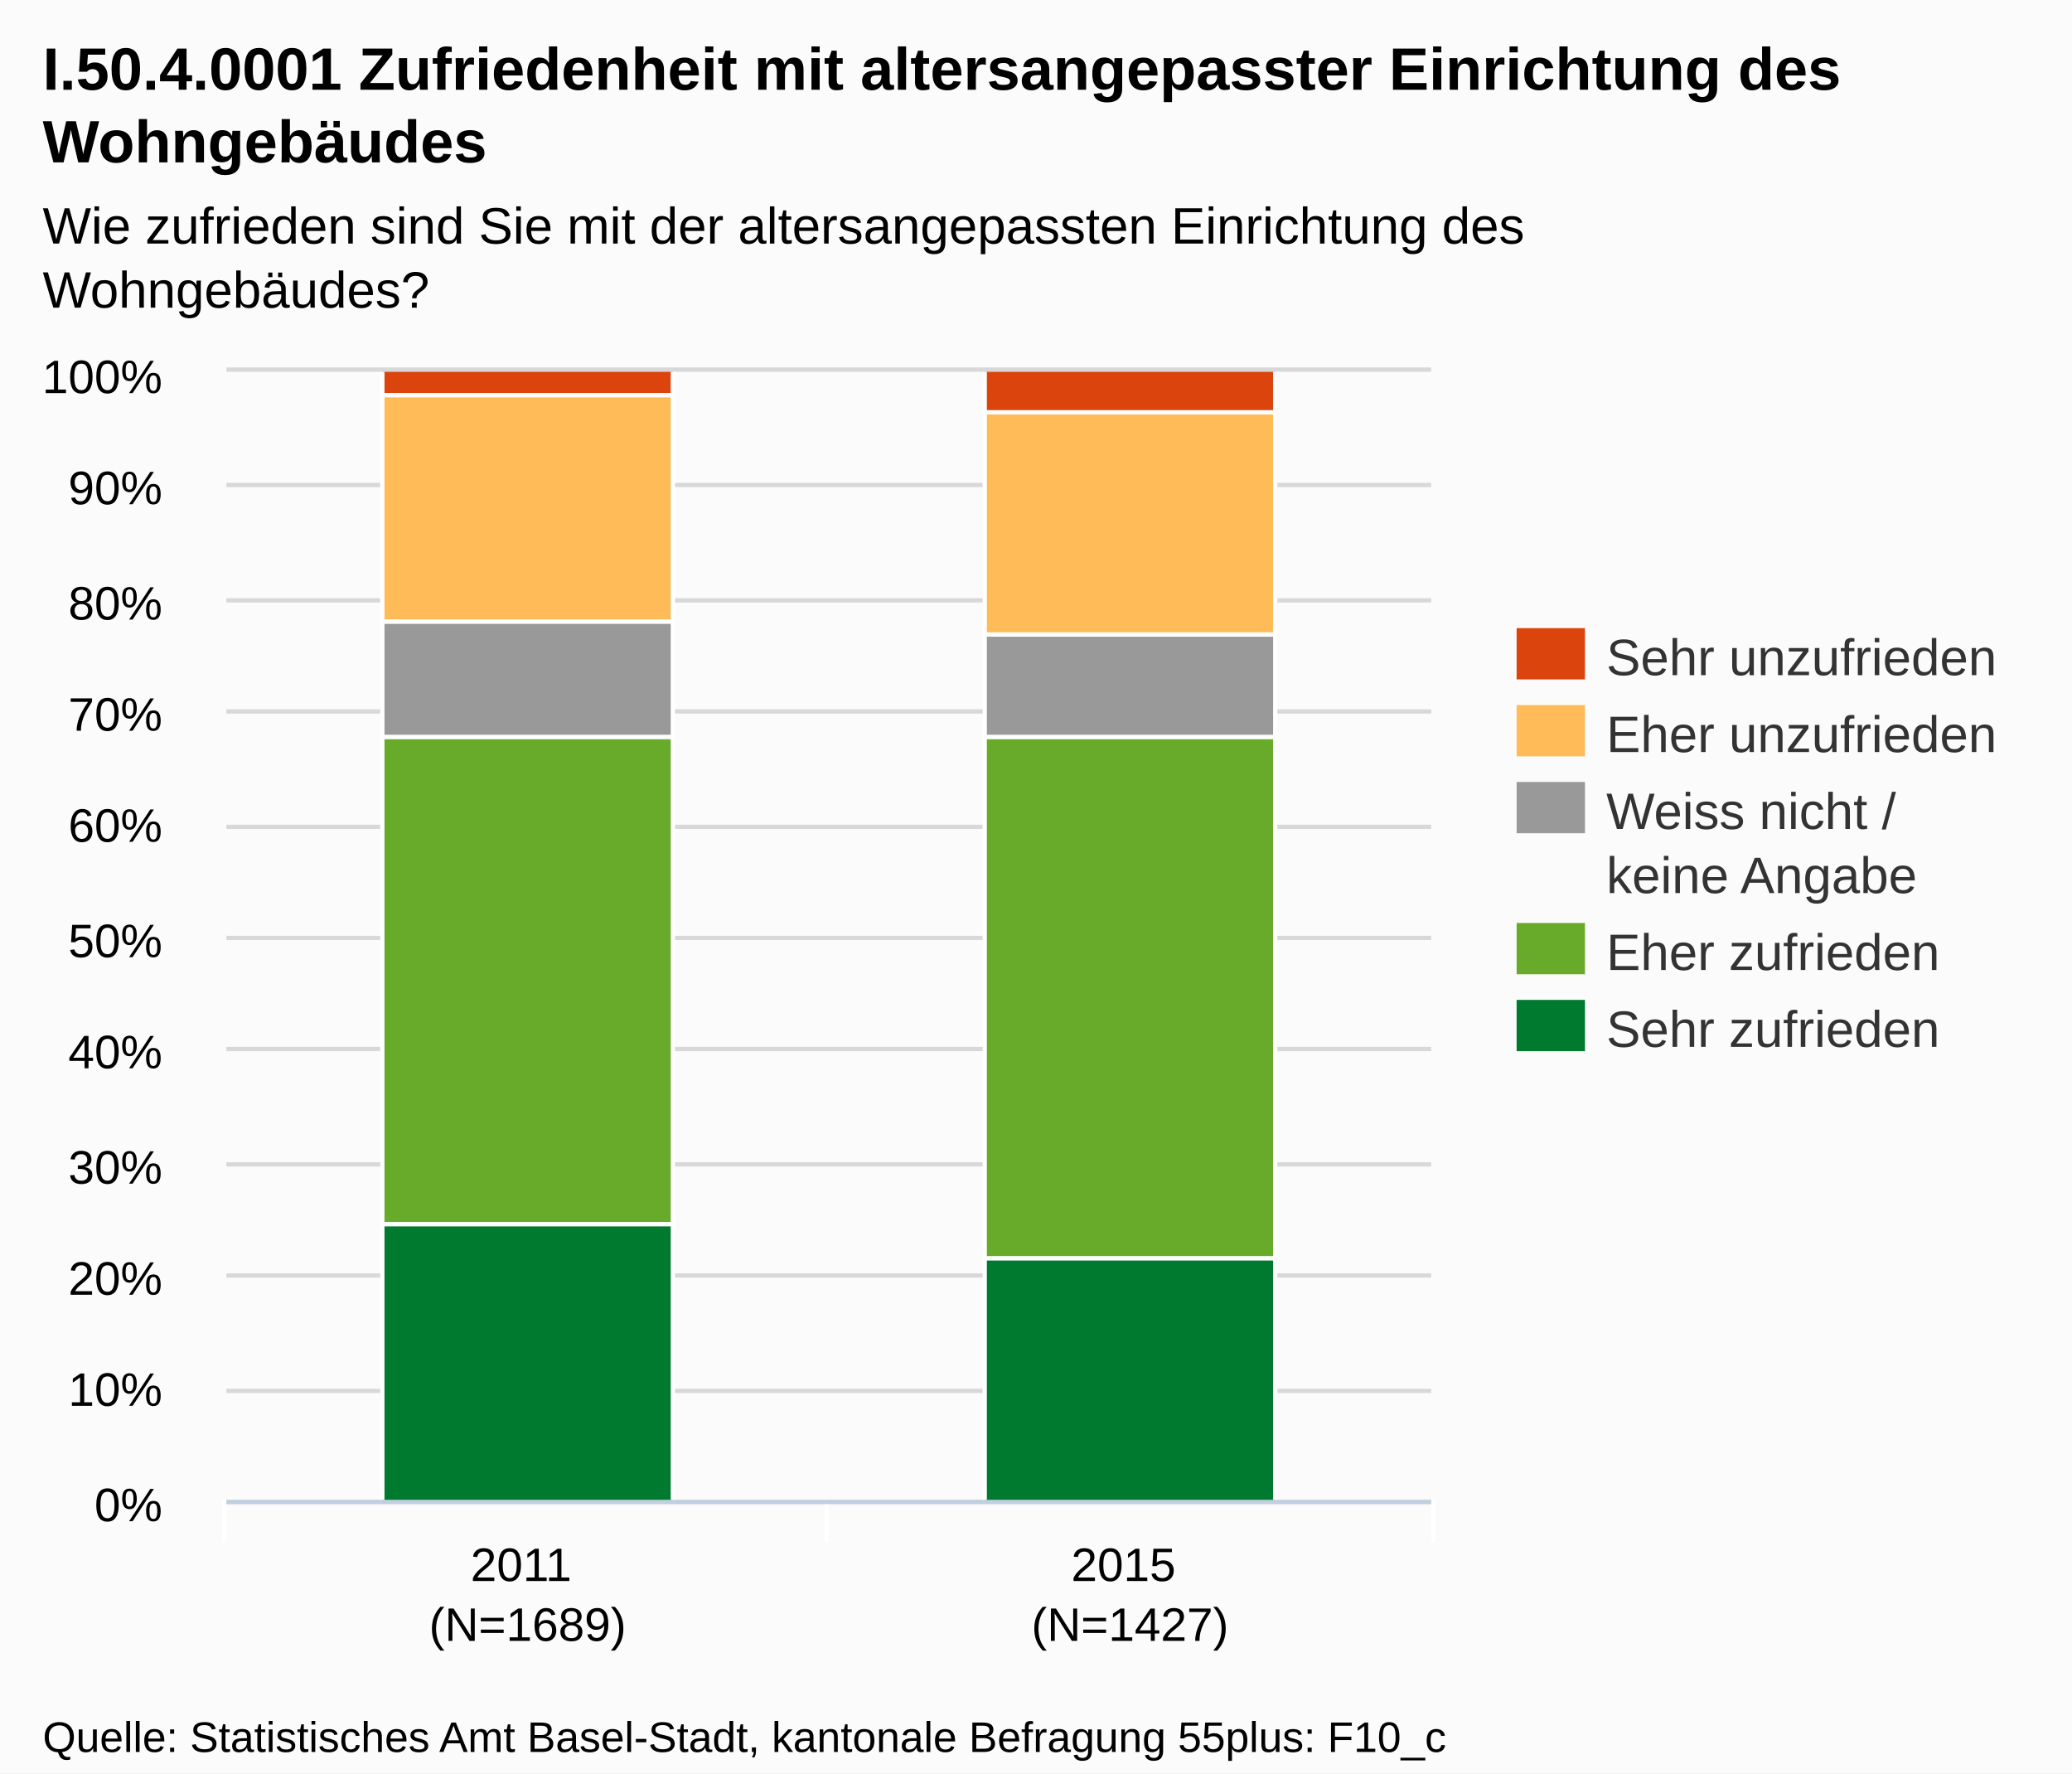
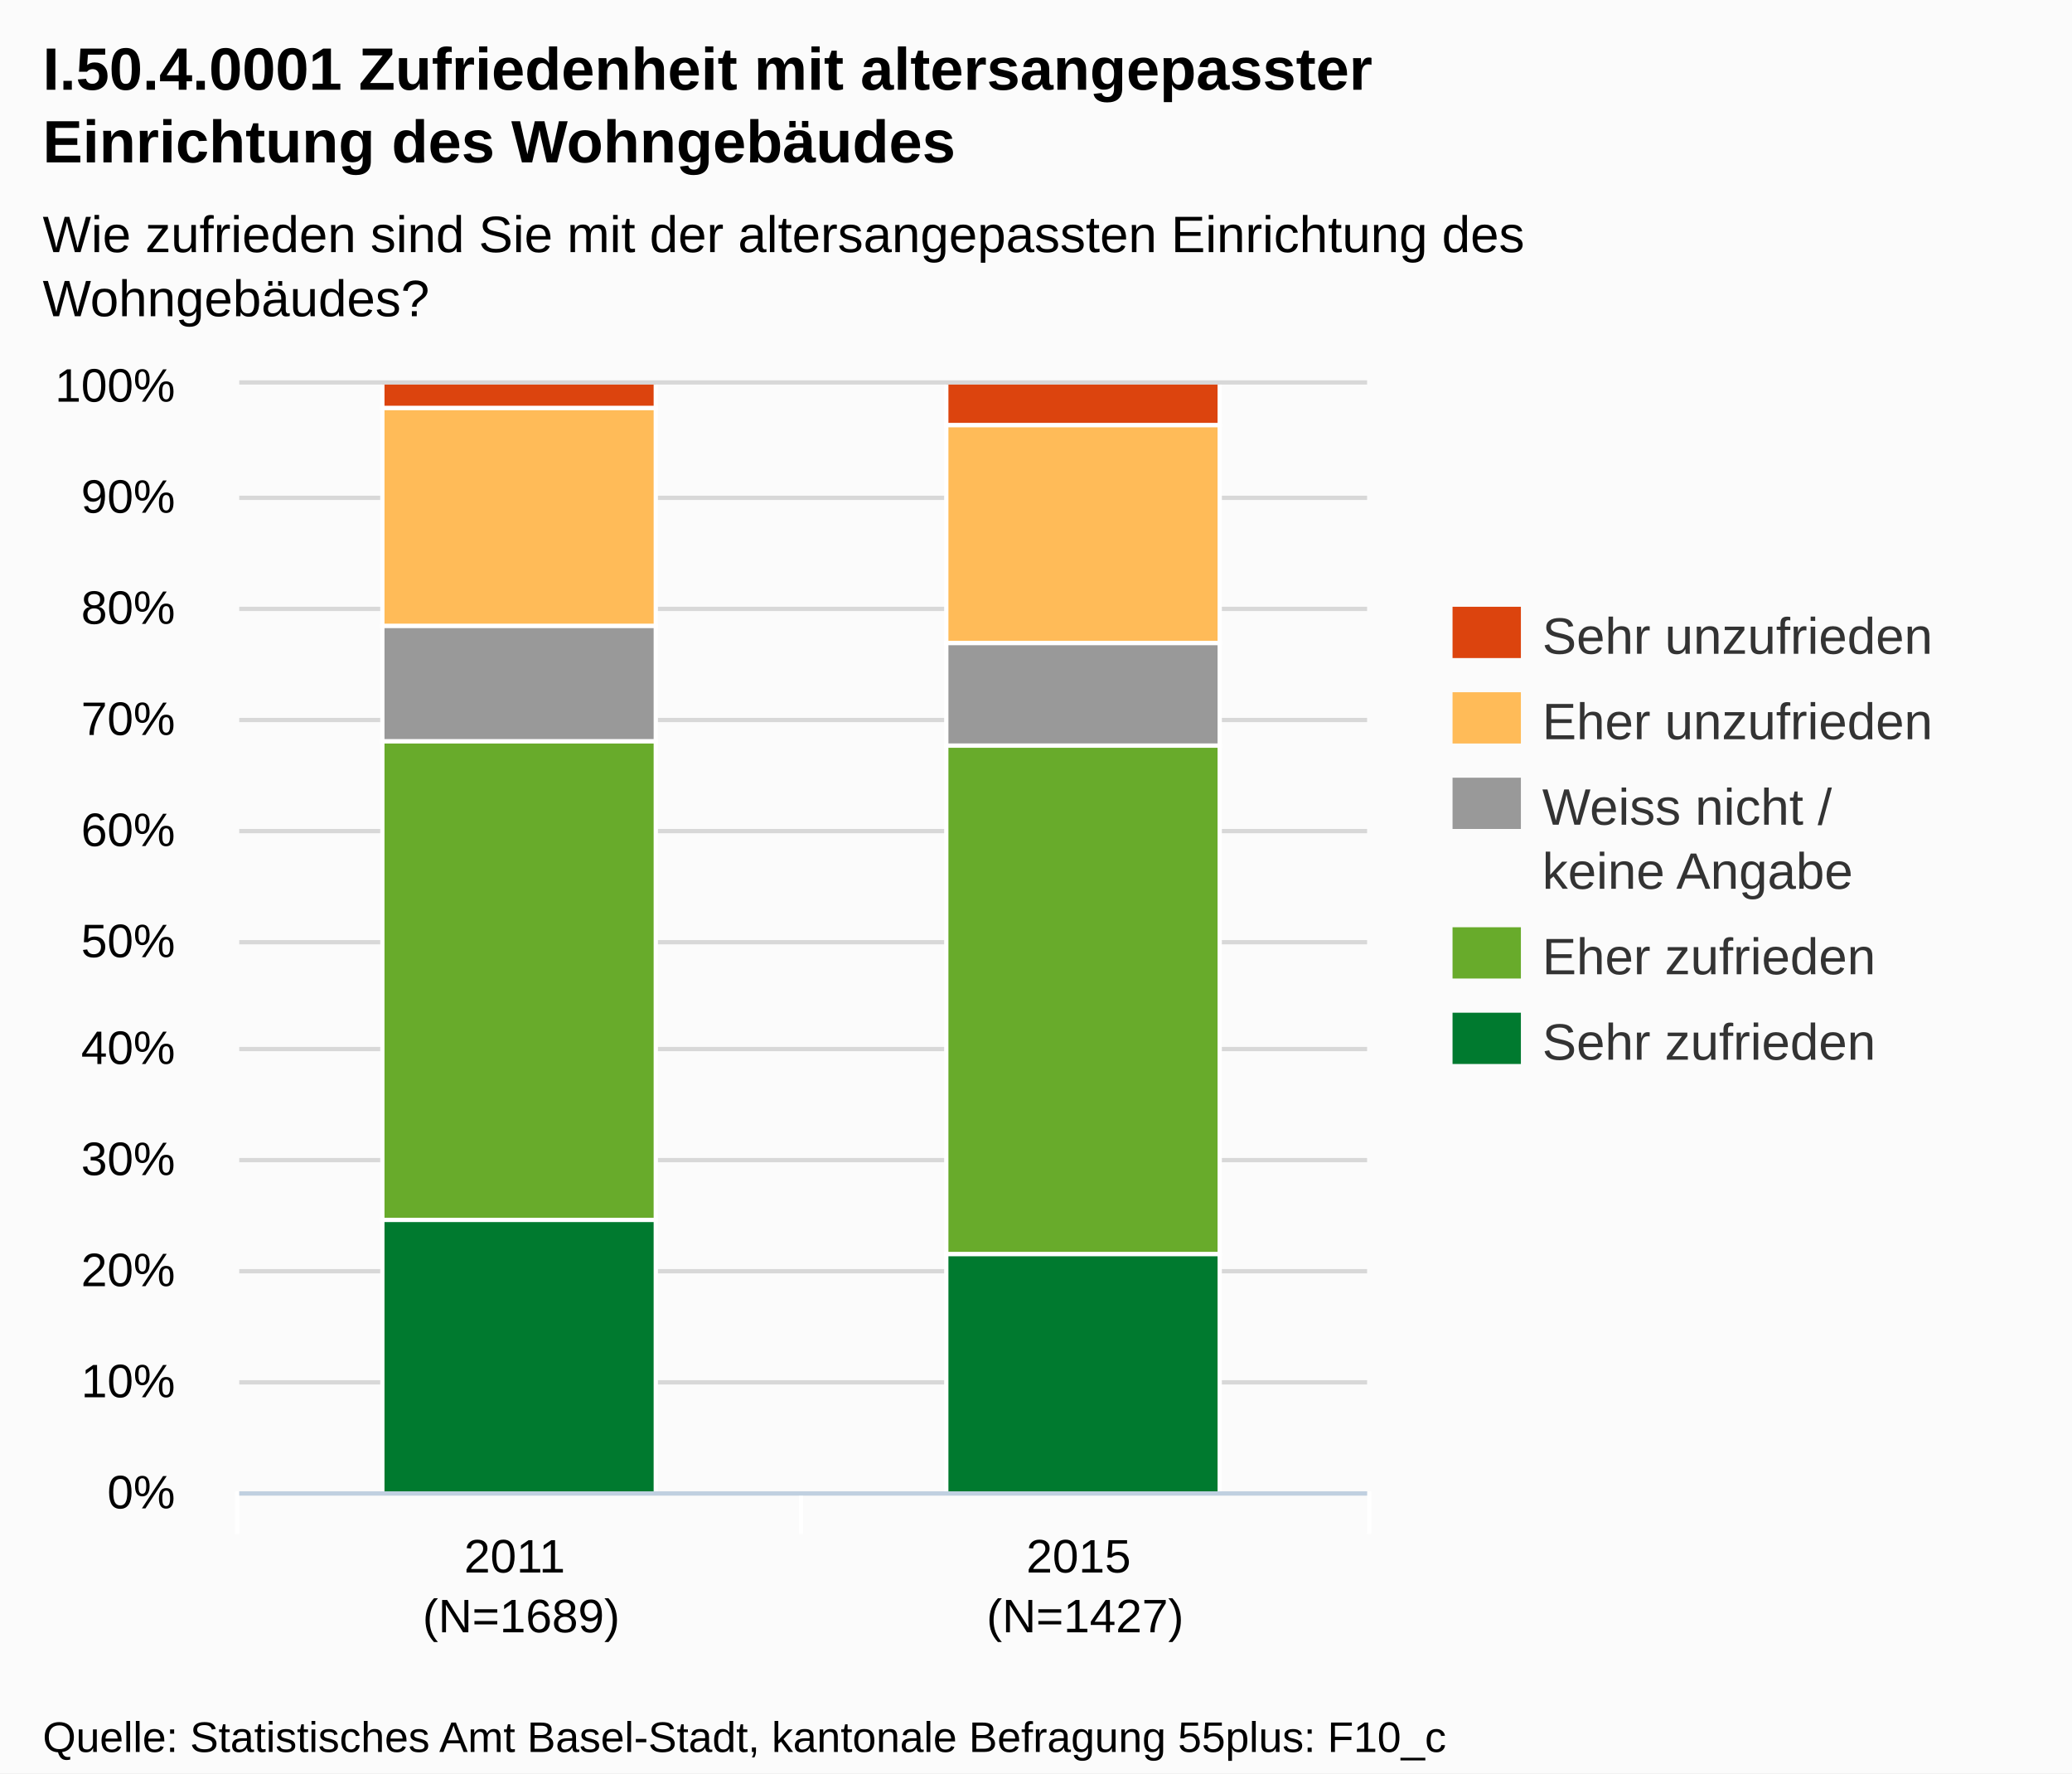
<svg xmlns="http://www.w3.org/2000/svg" version="1.1" style="font-family:Arial;font-size:12px;" width="485" height="415">
  <defs>
    <clipPath id="highcharts-1">
-       <rect x="0" y="0" width="282" height="264" />
+       <rect x="0" y="0" width="264" height="259" />
    </clipPath>
  </defs>
  <rect x="0" y="0" width="485" height="415" fill="#fbfbfb" class=" highcharts-background" />
  <g class="highcharts-grid" />
  <g class="highcharts-grid">
-     <path fill="none" d="M 53 351.5 L 335 351.5" stroke="#D8D8D8" stroke-width="1" opacity="1" />
-     <path fill="none" d="M 53 325.5 L 335 325.5" stroke="#D8D8D8" stroke-width="1" opacity="1" />
-     <path fill="none" d="M 53 298.5 L 335 298.5" stroke="#D8D8D8" stroke-width="1" opacity="1" />
-     <path fill="none" d="M 53 272.5 L 335 272.5" stroke="#D8D8D8" stroke-width="1" opacity="1" />
-     <path fill="none" d="M 53 245.5 L 335 245.5" stroke="#D8D8D8" stroke-width="1" opacity="1" />
-     <path fill="none" d="M 53 219.5 L 335 219.5" stroke="#D8D8D8" stroke-width="1" opacity="1" />
-     <path fill="none" d="M 53 193.5 L 335 193.5" stroke="#D8D8D8" stroke-width="1" opacity="1" />
-     <path fill="none" d="M 53 166.5 L 335 166.5" stroke="#D8D8D8" stroke-width="1" opacity="1" />
-     <path fill="none" d="M 53 140.5 L 335 140.5" stroke="#D8D8D8" stroke-width="1" opacity="1" />
-     <path fill="none" d="M 53 113.5 L 335 113.5" stroke="#D8D8D8" stroke-width="1" opacity="1" />
-     <path fill="none" d="M 53 86.5 L 335 86.5" stroke="#D8D8D8" stroke-width="1" opacity="1" />
+     <path fill="none" d="M 56 349.5 L 320 349.5" stroke="#D8D8D8" stroke-width="1" opacity="1" />
+     <path fill="none" d="M 56 323.5 L 320 323.5" stroke="#D8D8D8" stroke-width="1" opacity="1" />
+     <path fill="none" d="M 56 297.5 L 320 297.5" stroke="#D8D8D8" stroke-width="1" opacity="1" />
+     <path fill="none" d="M 56 271.5 L 320 271.5" stroke="#D8D8D8" stroke-width="1" opacity="1" />
+     <path fill="none" d="M 56 245.5 L 320 245.5" stroke="#D8D8D8" stroke-width="1" opacity="1" />
+     <path fill="none" d="M 56 220.5 L 320 220.5" stroke="#D8D8D8" stroke-width="1" opacity="1" />
+     <path fill="none" d="M 56 194.5 L 320 194.5" stroke="#D8D8D8" stroke-width="1" opacity="1" />
+     <path fill="none" d="M 56 168.5 L 320 168.5" stroke="#D8D8D8" stroke-width="1" opacity="1" />
+     <path fill="none" d="M 56 142.5 L 320 142.5" stroke="#D8D8D8" stroke-width="1" opacity="1" />
+     <path fill="none" d="M 56 116.5 L 320 116.5" stroke="#D8D8D8" stroke-width="1" opacity="1" />
+     <path fill="none" d="M 56 89.5 L 320 89.5" stroke="#D8D8D8" stroke-width="1" opacity="1" />
  </g>
  <g class="highcharts-axis">
-     <path fill="none" d="M 193.5 351 L 193.5 361" stroke="#FFFFFF" stroke-width="1" opacity="1" />
-     <path fill="none" d="M 335.5 351 L 335.5 361" stroke="#FFFFFF" stroke-width="1" opacity="1" />
-     <path fill="none" d="M 52.5 351 L 52.5 361" stroke="#FFFFFF" stroke-width="1" opacity="1" />
-     <path fill="none" d="M 53 351.5 L 335 351.5" stroke="#C0D0E0" stroke-width="1" />
+     <path fill="none" d="M 187.5 349 L 187.5 359" stroke="#FFFFFF" stroke-width="1" opacity="1" />
+     <path fill="none" d="M 320.5 349 L 320.5 359" stroke="#FFFFFF" stroke-width="1" opacity="1" />
+     <path fill="none" d="M 55.5 349 L 55.5 359" stroke="#FFFFFF" stroke-width="1" opacity="1" />
+     <path fill="none" d="M 56 349.5 L 320 349.5" stroke="#C0D0E0" stroke-width="1" />
  </g>
  <g class="highcharts-axis" />
  <g class="highcharts-series-group">
-     <g class="highcharts-series highcharts-series-0 highcharts-tracker" transform="translate(53,87) scale(1 1)" style="" clip-path="url(#highcharts-1)">
-       <rect x="36.5" y="-0.5" width="68" height="6" stroke="#FFFFFF" stroke-width="1" fill="#dc440e" rx="0" ry="0" />
-       <rect x="177.5" y="-0.5" width="68" height="10" stroke="#FFFFFF" stroke-width="1" fill="#dc440e" rx="0" ry="0" />
+     <g class="highcharts-series highcharts-series-0 highcharts-tracker" transform="translate(56,90) scale(1 1)" style="" clip-path="url(#highcharts-1)">
+       <rect x="33.5" y="-0.5" width="64" height="6" stroke="#FFFFFF" stroke-width="1" fill="#dc440e" rx="0" ry="0" />
+       <rect x="165.5" y="-0.5" width="64" height="10" stroke="#FFFFFF" stroke-width="1" fill="#dc440e" rx="0" ry="0" />
    </g>
-     <g class="highcharts-markers highcharts-series-0" transform="translate(53,87) scale(1 1)" clip-path="none" />
-     <g class="highcharts-series highcharts-series-1 highcharts-tracker" transform="translate(53,87) scale(1 1)" style="" clip-path="url(#highcharts-1)">
-       <rect x="36.5" y="5.5" width="68" height="53" stroke="#FFFFFF" stroke-width="1" fill="#ffbb58" rx="0" ry="0" />
-       <rect x="177.5" y="9.5" width="68" height="52" stroke="#FFFFFF" stroke-width="1" fill="#ffbb58" rx="0" ry="0" />
+     <g class="highcharts-markers highcharts-series-0" transform="translate(56,90) scale(1 1)" clip-path="none" />
+     <g class="highcharts-series highcharts-series-1 highcharts-tracker" transform="translate(56,90) scale(1 1)" style="" clip-path="url(#highcharts-1)">
+       <rect x="33.5" y="5.5" width="64" height="51" stroke="#FFFFFF" stroke-width="1" fill="#ffbb58" rx="0" ry="0" />
+       <rect x="165.5" y="9.5" width="64" height="51" stroke="#FFFFFF" stroke-width="1" fill="#ffbb58" rx="0" ry="0" />
    </g>
-     <g class="highcharts-markers highcharts-series-1" transform="translate(53,87) scale(1 1)" clip-path="none" />
-     <g class="highcharts-series highcharts-series-2 highcharts-tracker" transform="translate(53,87) scale(1 1)" style="" clip-path="url(#highcharts-1)">
-       <rect x="36.5" y="58.5" width="68" height="27" stroke="#FFFFFF" stroke-width="1" fill="#999999" rx="0" ry="0" />
-       <rect x="177.5" y="61.5" width="68" height="24" stroke="#FFFFFF" stroke-width="1" fill="#999999" rx="0" ry="0" />
+     <g class="highcharts-markers highcharts-series-1" transform="translate(56,90) scale(1 1)" clip-path="none" />
+     <g class="highcharts-series highcharts-series-2 highcharts-tracker" transform="translate(56,90) scale(1 1)" style="" clip-path="url(#highcharts-1)">
+       <rect x="33.5" y="56.5" width="64" height="27" stroke="#FFFFFF" stroke-width="1" fill="#999999" rx="0" ry="0" />
+       <rect x="165.5" y="60.5" width="64" height="24" stroke="#FFFFFF" stroke-width="1" fill="#999999" rx="0" ry="0" />
    </g>
-     <g class="highcharts-markers highcharts-series-2" transform="translate(53,87) scale(1 1)" clip-path="none" />
-     <g class="highcharts-series highcharts-series-3 highcharts-tracker" transform="translate(53,87) scale(1 1)" style="" clip-path="url(#highcharts-1)">
-       <rect x="36.5" y="85.5" width="68" height="114" stroke="#FFFFFF" stroke-width="1" fill="#68ab2b" rx="0" ry="0" />
-       <rect x="177.5" y="85.5" width="68" height="122" stroke="#FFFFFF" stroke-width="1" fill="#68ab2b" rx="0" ry="0" />
+     <g class="highcharts-markers highcharts-series-2" transform="translate(56,90) scale(1 1)" clip-path="none" />
+     <g class="highcharts-series highcharts-series-3 highcharts-tracker" transform="translate(56,90) scale(1 1)" style="" clip-path="url(#highcharts-1)">
+       <rect x="33.5" y="83.5" width="64" height="112" stroke="#FFFFFF" stroke-width="1" fill="#68ab2b" rx="0" ry="0" />
+       <rect x="165.5" y="84.5" width="64" height="119" stroke="#FFFFFF" stroke-width="1" fill="#68ab2b" rx="0" ry="0" />
    </g>
-     <g class="highcharts-markers highcharts-series-3" transform="translate(53,87) scale(1 1)" clip-path="none" />
-     <g class="highcharts-series highcharts-series-4 highcharts-tracker" transform="translate(53,87) scale(1 1)" style="" clip-path="url(#highcharts-1)">
-       <rect x="36.5" y="199.5" width="68" height="65" stroke="#FFFFFF" stroke-width="1" fill="#007a2f" rx="0" ry="0" />
-       <rect x="177.5" y="207.5" width="68" height="57" stroke="#FFFFFF" stroke-width="1" fill="#007a2f" rx="0" ry="0" />
+     <g class="highcharts-markers highcharts-series-3" transform="translate(56,90) scale(1 1)" clip-path="none" />
+     <g class="highcharts-series highcharts-series-4 highcharts-tracker" transform="translate(56,90) scale(1 1)" style="" clip-path="url(#highcharts-1)">
+       <rect x="33.5" y="195.5" width="64" height="64" stroke="#FFFFFF" stroke-width="1" fill="#007a2f" rx="0" ry="0" />
+       <rect x="165.5" y="203.5" width="64" height="56" stroke="#FFFFFF" stroke-width="1" fill="#007a2f" rx="0" ry="0" />
    </g>
-     <g class="highcharts-markers highcharts-series-4" transform="translate(53,87) scale(1 1)" clip-path="none" />
+     <g class="highcharts-markers highcharts-series-4" transform="translate(56,90) scale(1 1)" clip-path="none" />
  </g>
  <text x="10" text-anchor="start" class="highcharts-title" style="color:#000000;font-size:14px;font-weight:bold;fill:#000000;width:421px;" y="21">
-     <tspan>I.50.4.0001 Zufriedenheit mit altersangepasster Einrichtung des</tspan>
-     <tspan dy="17" x="10">Wohngebäudes</tspan>
+     <tspan>I.50.4.0001 Zufriedenheit mit altersangepasster</tspan>
+     <tspan dy="17" x="10">Einrichtung des Wohngebäudes</tspan>
  </text>
-   <text x="10" text-anchor="start" class="highcharts-subtitle" style="color:#000000;font-size:12px;fill:#000000;width:421px;" y="57">
+   <text x="10" text-anchor="start" class="highcharts-subtitle" style="color:#000000;font-size:12px;fill:#000000;width:421px;" y="59">
    <tspan>Wie zufrieden sind Sie mit der altersangepassten Einrichtung des</tspan>
    <tspan dy="15" x="10">Wohngebäudes?</tspan>
  </text>
-   <g class="highcharts-legend" transform="translate(347,140)">
+   <g class="highcharts-legend" transform="translate(332,135)">
    <g>
      <g>
        <g class="highcharts-legend-item" transform="translate(8,3)">
          <text x="21" style="color:#333333;font-size:12px;font-weight:normal;cursor:pointer;fill:#333333;" text-anchor="start" y="15">
            <tspan>Sehr unzufrieden</tspan>
          </text>
          <rect x="0" y="4" width="16" height="12" fill="#dc440e" />
        </g>
-         <g class="highcharts-legend-item" transform="translate(8,21)">
+         <g class="highcharts-legend-item" transform="translate(8,23)">
          <text x="21" y="15" style="color:#333333;font-size:12px;font-weight:normal;cursor:pointer;fill:#333333;" text-anchor="start">
            <tspan>Eher unzufrieden</tspan>
          </text>
          <rect x="0" y="4" width="16" height="12" fill="#ffbb58" />
        </g>
-         <g class="highcharts-legend-item" transform="translate(8,39)">
+         <g class="highcharts-legend-item" transform="translate(8,43)">
          <text x="21" y="15" style="color:#333333;font-size:12px;font-weight:normal;cursor:pointer;fill:#333333;" text-anchor="start">
            <tspan>Weiss nicht /</tspan>
            <tspan x="21" dy="15">keine Angabe</tspan>
          </text>
          <rect x="0" y="4" width="16" height="12" fill="#999999" />
        </g>
-         <g class="highcharts-legend-item" transform="translate(8,72)">
+         <g class="highcharts-legend-item" transform="translate(8,78)">
          <text x="21" y="15" style="color:#333333;font-size:12px;font-weight:normal;cursor:pointer;fill:#333333;" text-anchor="start">
            <tspan>Eher zufrieden</tspan>
          </text>
          <rect x="0" y="4" width="16" height="12" fill="#68ab2b" />
        </g>
-         <g class="highcharts-legend-item" transform="translate(8,90)">
+         <g class="highcharts-legend-item" transform="translate(8,98)">
          <text x="21" y="15" style="color:#333333;font-size:12px;font-weight:normal;cursor:pointer;fill:#333333;" text-anchor="start">
            <tspan>Sehr zufrieden</tspan>
          </text>
          <rect x="0" y="4" width="16" height="12" fill="#007a2f" />
        </g>
      </g>
    </g>
  </g>
  <g class="highcharts-axis-labels highcharts-xaxis-labels">
-     <text x="123.5" style="color:#000000;cursor:default;font-size:11px;fill:#000000;" text-anchor="middle" transform="translate(0,0)" y="370" opacity="1">
+     <text x="122" style="color:#000000;cursor:default;font-size:11px;fill:#000000;" text-anchor="middle" transform="translate(0,0)" y="368" opacity="1">
      <tspan>2011</tspan>
-       <tspan x="123.5" dy="14">(N=1689)</tspan>
+       <tspan x="122" dy="14">(N=1689)</tspan>
    </text>
-     <text x="264.5" style="color:#000000;cursor:default;font-size:11px;fill:#000000;" text-anchor="middle" transform="translate(0,0)" y="370" opacity="1">
+     <text x="254" style="color:#000000;cursor:default;font-size:11px;fill:#000000;" text-anchor="middle" transform="translate(0,0)" y="368" opacity="1">
      <tspan>2015</tspan>
-       <tspan x="264.5" dy="14">(N=1427)</tspan>
+       <tspan x="254" dy="14">(N=1427)</tspan>
    </text>
  </g>
  <g class="highcharts-axis-labels highcharts-yaxis-labels">
-     <text x="38" style="color:#000000;cursor:default;font-size:11px;fill:#000000;width:150px;text-overflow:clip;" text-anchor="end" transform="translate(0,0)" y="356" opacity="1">
+     <text x="41" style="color:#000000;cursor:default;font-size:11px;fill:#000000;width:150px;text-overflow:clip;" text-anchor="end" transform="translate(0,0)" y="353" opacity="1">
      <tspan>0%</tspan>
    </text>
-     <text x="38" style="color:#000000;cursor:default;font-size:11px;fill:#000000;width:150px;text-overflow:clip;" text-anchor="end" transform="translate(0,0)" y="329" opacity="1">
+     <text x="41" style="color:#000000;cursor:default;font-size:11px;fill:#000000;width:150px;text-overflow:clip;" text-anchor="end" transform="translate(0,0)" y="327" opacity="1">
      <tspan>10%</tspan>
    </text>
-     <text x="38" style="color:#000000;cursor:default;font-size:11px;fill:#000000;width:150px;text-overflow:clip;" text-anchor="end" transform="translate(0,0)" y="303" opacity="1">
+     <text x="41" style="color:#000000;cursor:default;font-size:11px;fill:#000000;width:150px;text-overflow:clip;" text-anchor="end" transform="translate(0,0)" y="301" opacity="1">
      <tspan>20%</tspan>
    </text>
-     <text x="38" style="color:#000000;cursor:default;font-size:11px;fill:#000000;width:150px;text-overflow:clip;" text-anchor="end" transform="translate(0,0)" y="277" opacity="1">
+     <text x="41" style="color:#000000;cursor:default;font-size:11px;fill:#000000;width:150px;text-overflow:clip;" text-anchor="end" transform="translate(0,0)" y="275" opacity="1">
      <tspan>30%</tspan>
    </text>
-     <text x="38" style="color:#000000;cursor:default;font-size:11px;fill:#000000;width:150px;text-overflow:clip;" text-anchor="end" transform="translate(0,0)" y="250" opacity="1">
+     <text x="41" style="color:#000000;cursor:default;font-size:11px;fill:#000000;width:150px;text-overflow:clip;" text-anchor="end" transform="translate(0,0)" y="249" opacity="1">
      <tspan>40%</tspan>
    </text>
-     <text x="38" style="color:#000000;cursor:default;font-size:11px;fill:#000000;width:150px;text-overflow:clip;" text-anchor="end" transform="translate(0,0)" y="224" opacity="1">
+     <text x="41" style="color:#000000;cursor:default;font-size:11px;fill:#000000;width:150px;text-overflow:clip;" text-anchor="end" transform="translate(0,0)" y="224" opacity="1">
      <tspan>50%</tspan>
    </text>
-     <text x="38" style="color:#000000;cursor:default;font-size:11px;fill:#000000;width:150px;text-overflow:clip;" text-anchor="end" transform="translate(0,0)" y="197" opacity="1">
+     <text x="41" style="color:#000000;cursor:default;font-size:11px;fill:#000000;width:150px;text-overflow:clip;" text-anchor="end" transform="translate(0,0)" y="198" opacity="1">
      <tspan>60%</tspan>
    </text>
-     <text x="38" style="color:#000000;cursor:default;font-size:11px;fill:#000000;width:150px;text-overflow:clip;" text-anchor="end" transform="translate(0,0)" y="171" opacity="1">
+     <text x="41" style="color:#000000;cursor:default;font-size:11px;fill:#000000;width:150px;text-overflow:clip;" text-anchor="end" transform="translate(0,0)" y="172" opacity="1">
      <tspan>70%</tspan>
    </text>
-     <text x="38" style="color:#000000;cursor:default;font-size:11px;fill:#000000;width:150px;text-overflow:clip;" text-anchor="end" transform="translate(0,0)" y="145" opacity="1">
+     <text x="41" style="color:#000000;cursor:default;font-size:11px;fill:#000000;width:150px;text-overflow:clip;" text-anchor="end" transform="translate(0,0)" y="146" opacity="1">
      <tspan>80%</tspan>
    </text>
-     <text x="38" style="color:#000000;cursor:default;font-size:11px;fill:#000000;width:150px;text-overflow:clip;" text-anchor="end" transform="translate(0,0)" y="118" opacity="1">
+     <text x="41" style="color:#000000;cursor:default;font-size:11px;fill:#000000;width:150px;text-overflow:clip;" text-anchor="end" transform="translate(0,0)" y="120" opacity="1">
      <tspan>90%</tspan>
    </text>
-     <text x="38" style="color:#000000;cursor:default;font-size:11px;fill:#000000;width:150px;text-overflow:clip;" text-anchor="end" transform="translate(0,0)" y="92" opacity="1">
+     <text x="41" style="color:#000000;cursor:default;font-size:11px;fill:#000000;width:150px;text-overflow:clip;" text-anchor="end" transform="translate(0,0)" y="94" opacity="1">
      <tspan>100%</tspan>
    </text>
  </g>
  <g class="highcharts-tooltip" style="cursor:default;padding:0;pointer-events:none;white-space:nowrap;" transform="translate(0,-9000000000)">
    <path fill="none" d="M 3.5 0.5 L 13.5 0.5 C 16.5 0.5 16.5 0.5 16.5 3.5 L 16.5 13.5 C 16.5 16.5 16.5 16.5 13.5 16.5 L 3.5 16.5 C 0.5 16.5 0.5 16.5 0.5 13.5 L 0.5 3.5 C 0.5 0.5 0.5 0.5 3.5 0.5" isShadow="true" stroke="black" stroke-width="5" transform="translate(1, 1)" opacity="0.05" />
    <path fill="none" d="M 3.5 0.5 L 13.5 0.5 C 16.5 0.5 16.5 0.5 16.5 3.5 L 16.5 13.5 C 16.5 16.5 16.5 16.5 13.5 16.5 L 3.5 16.5 C 0.5 16.5 0.5 16.5 0.5 13.5 L 0.5 3.5 C 0.5 0.5 0.5 0.5 3.5 0.5" isShadow="true" stroke="black" stroke-width="3" transform="translate(1, 1)" opacity="0.1" />
    <path fill="none" d="M 3.5 0.5 L 13.5 0.5 C 16.5 0.5 16.5 0.5 16.5 3.5 L 16.5 13.5 C 16.5 16.5 16.5 16.5 13.5 16.5 L 3.5 16.5 C 0.5 16.5 0.5 16.5 0.5 13.5 L 0.5 3.5 C 0.5 0.5 0.5 0.5 3.5 0.5" isShadow="true" stroke="black" stroke-width="1" transform="translate(1, 1)" opacity="0.15" />
    <path fill="rgba(249, 249, 249, .85)" d="M 3.5 0.5 L 13.5 0.5 C 16.5 0.5 16.5 0.5 16.5 3.5 L 16.5 13.5 C 16.5 16.5 16.5 16.5 13.5 16.5 L 3.5 16.5 C 0.5 16.5 0.5 16.5 0.5 13.5 L 0.5 3.5 C 0.5 0.5 0.5 0.5 3.5 0.5" />
    <text x="8" style="font-size:12px;color:#333333;fill:#333333;" y="20" />
  </g>
  <text x="10" text-anchor="start" style="cursor:default;color:#000000;font-size:10px;fill:#000000;" y="410">
    <tspan>Quelle: Statistisches Amt Basel-Stadt, kantonale Befragung 55plus: F10_c</tspan>
  </text>
</svg>
